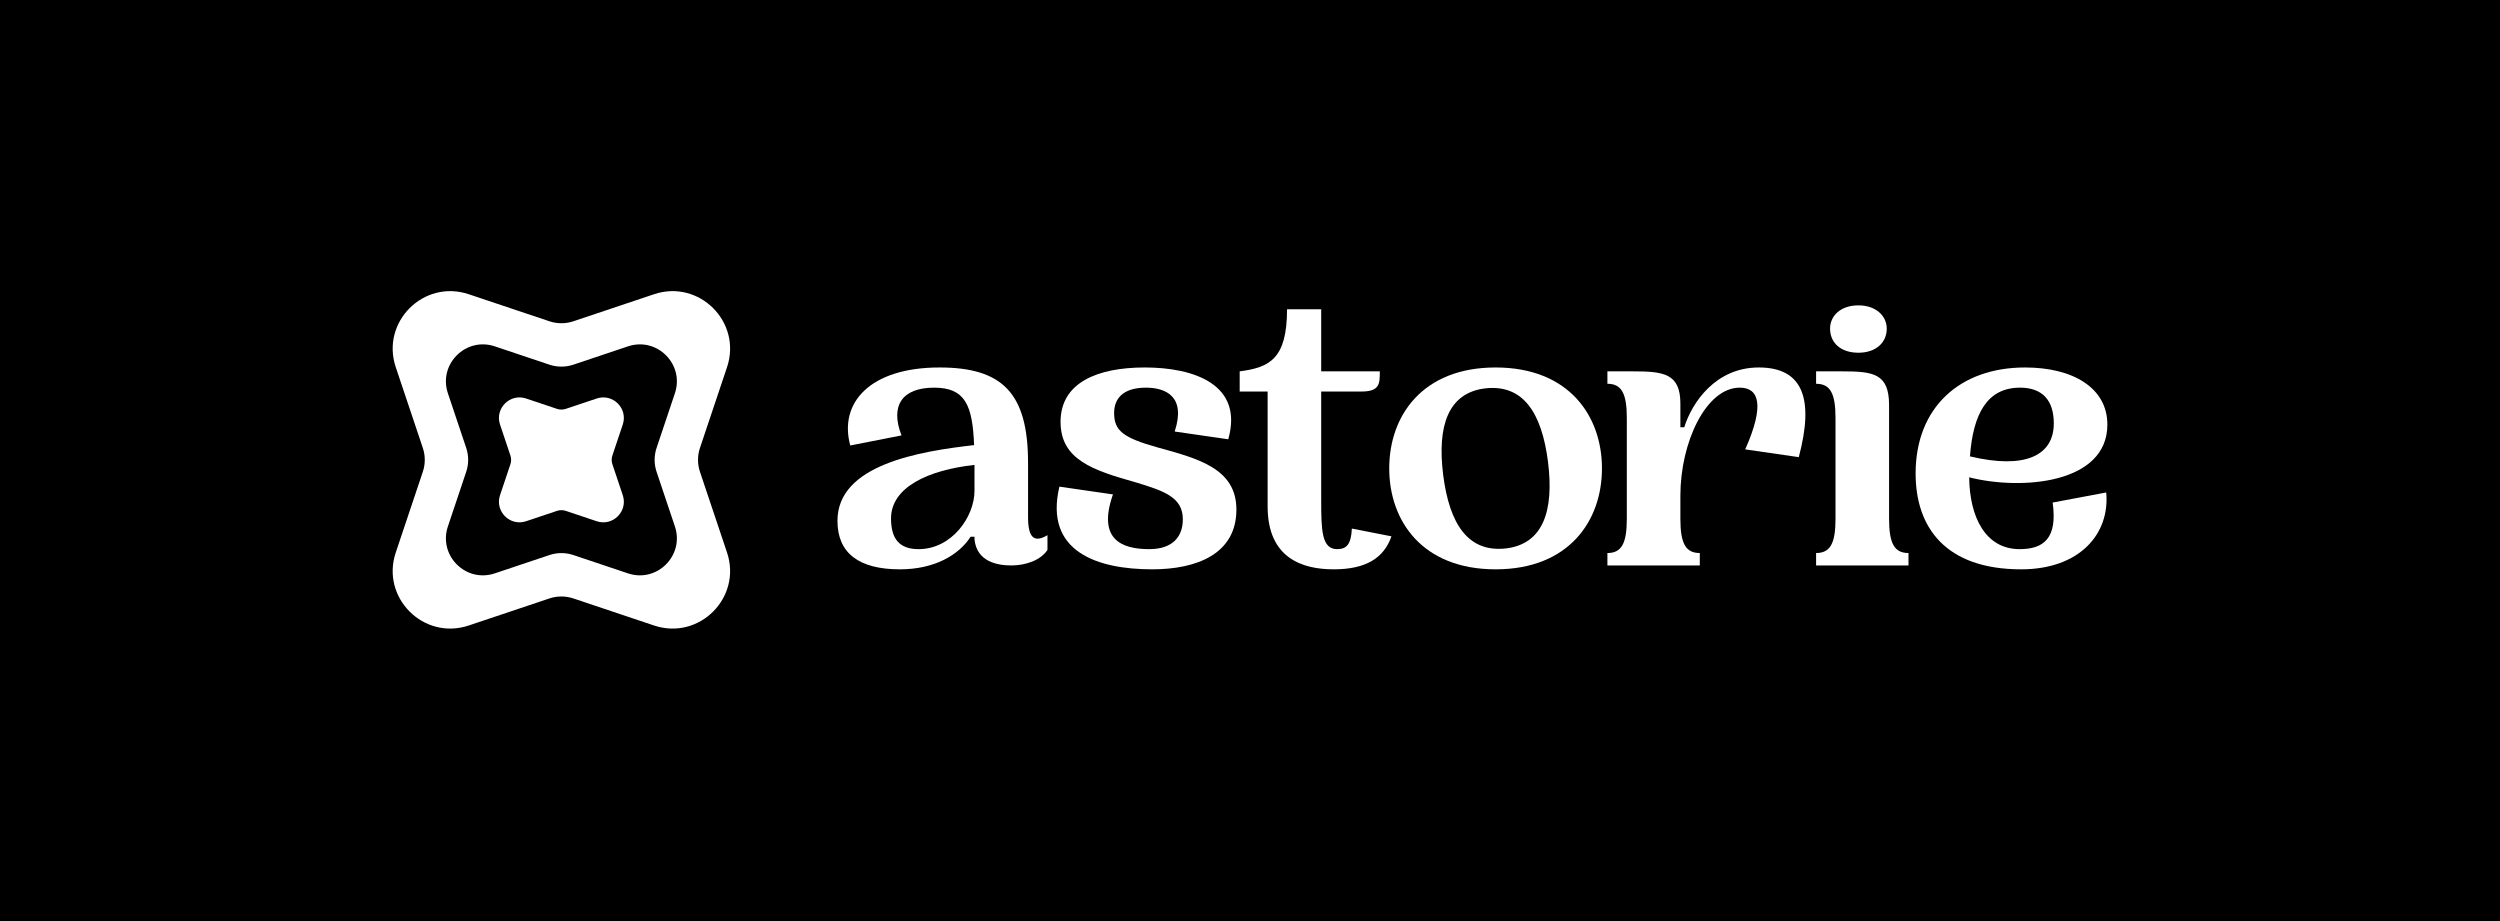
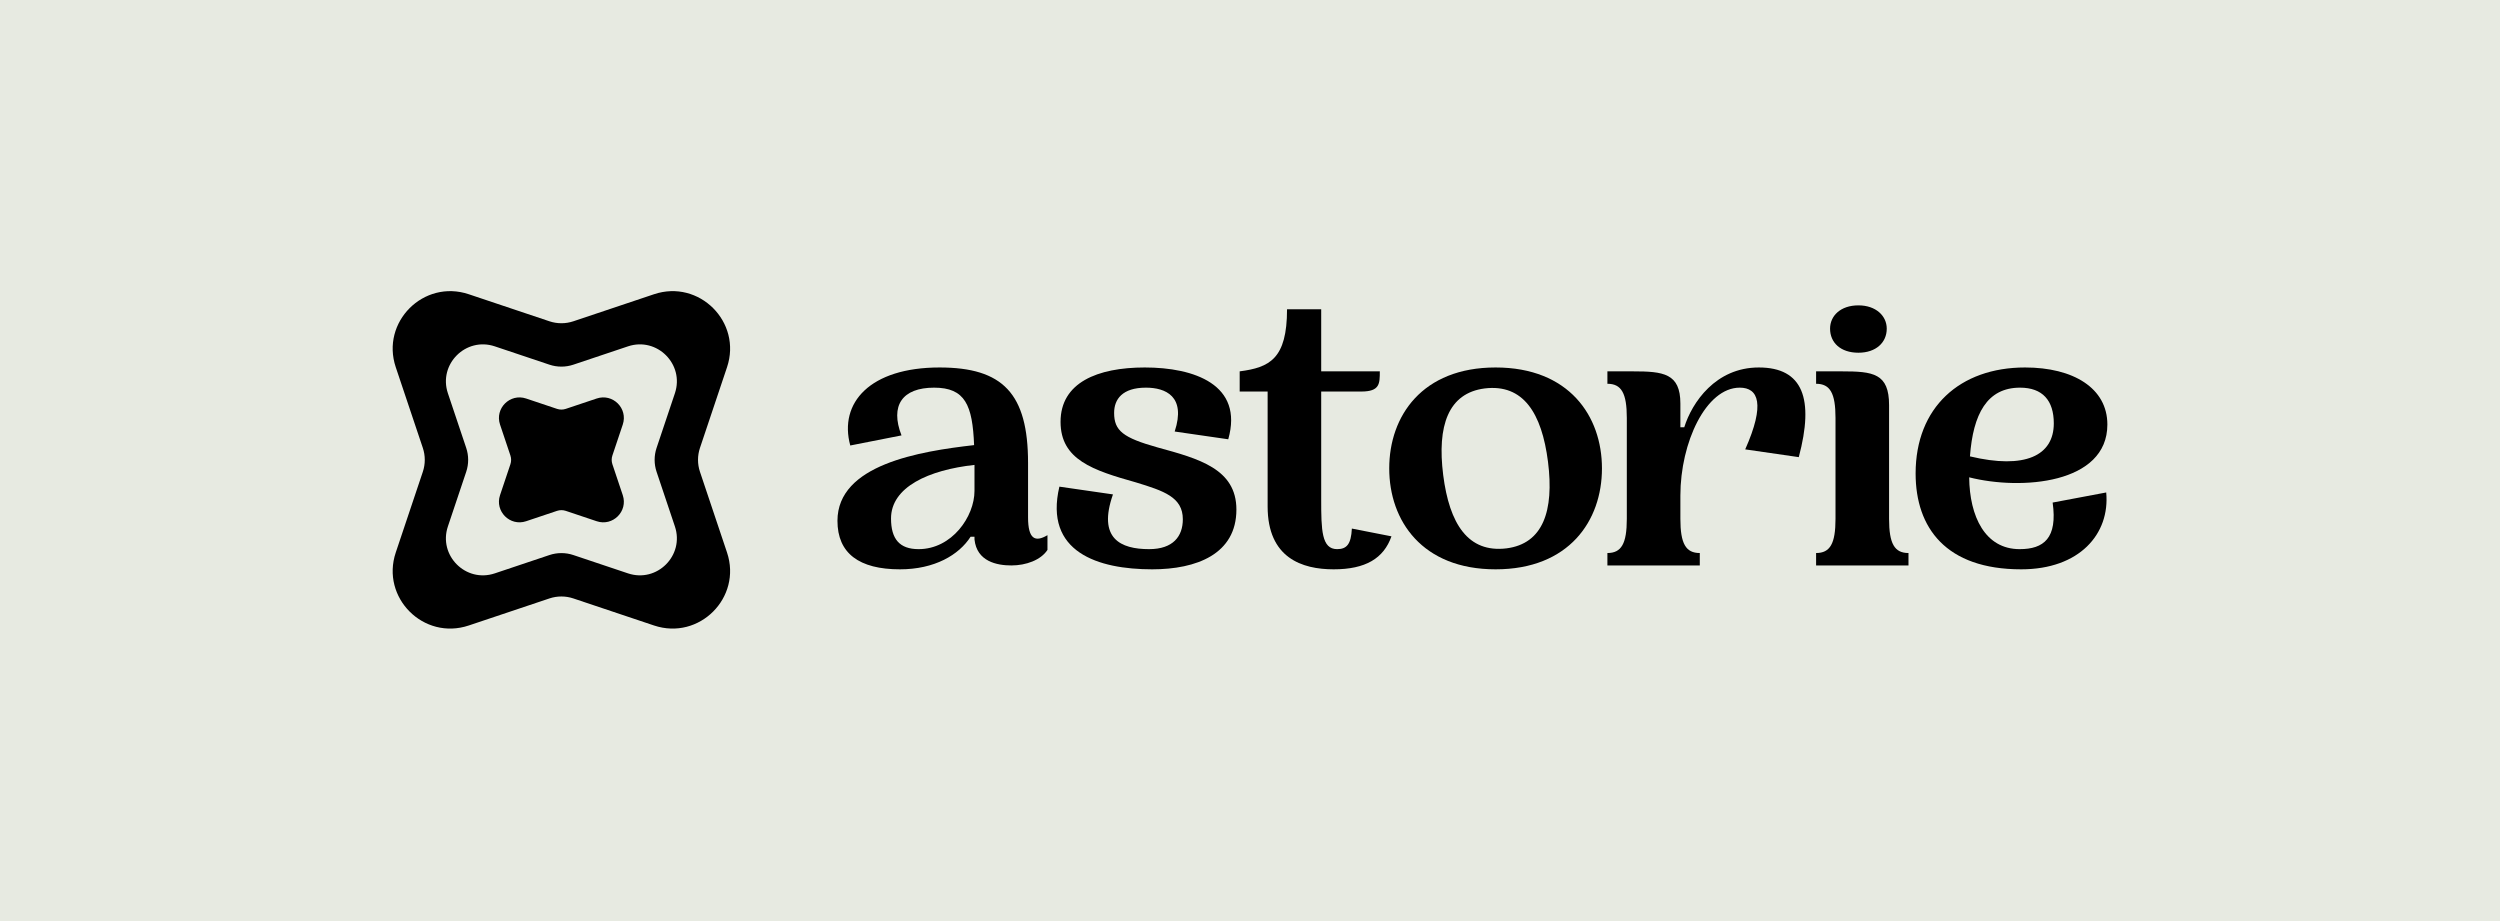
<svg xmlns="http://www.w3.org/2000/svg" viewBox="0 0 408.23 150.25">
-   <rect x="-1.42" y="-1.42" width="411.06" height="153.09" fill="#000" />
+   <g opacity=".16">
+     <rect x="-1.42" y="-1.42" width="411.06" height="153.09" fill="#fff" opacity=".55" />
+     <rect x="-1.42" y="-1.42" width="411.06" height="153.09" fill="#b6ca90" />
+   </g>
  <g transform="translate(64.12 47.54) scale(0.29988)">
-     <path fill-rule="evenodd" clip-rule="evenodd" d="M16.419 85.368C17.835 89.59 17.835 94.159 16.419 98.381L1.684 142.324C-6.556 166.897 16.851 190.305 41.425 182.065L85.367 167.33C89.59 165.914 94.159 165.914 98.381 167.33L142.323 182.065C166.897 190.305 190.305 166.898 182.064 142.324L167.33 98.382C165.914 94.159 165.914 89.59 167.33 85.368L182.065 41.426C190.305 16.852 166.897 -6.556 142.323 1.684L98.381 16.419C94.159 17.835 89.59 17.835 85.367 16.419L41.426 1.685C16.852 -6.556 -6.556 16.852 1.684 41.426L16.419 85.368ZM55.617 153.681C39.819 158.979 24.771 143.931 30.069 128.133L40.045 98.382C41.461 94.16 41.461 89.591 40.045 85.368L30.069 55.617C24.771 39.819 39.819 24.772 55.617 30.069L85.368 40.045C89.59 41.461 94.159 41.461 98.382 40.045L128.133 30.069C143.931 24.772 158.978 39.819 153.681 55.617L143.705 85.368C142.289 89.59 142.289 94.159 143.705 98.382L153.681 128.133C158.978 143.931 143.93 158.979 128.133 153.681L98.382 143.705C94.159 142.289 89.59 142.289 85.368 143.705L55.617 153.681Z" fill="#FFFFFF" />
-     <path d="M72.655 125.295C63.879 128.238 55.519 119.879 58.462 111.102L64.109 94.261C64.627 92.716 64.627 91.044 64.109 89.499L58.462 72.657C55.519 63.881 63.879 55.521 72.655 58.464L89.496 64.111C91.042 64.629 92.714 64.629 94.259 64.111L111.1 58.464C119.876 55.521 128.236 63.881 125.293 72.657L119.646 89.499C119.128 91.044 119.128 92.716 119.646 94.261L125.293 111.102C128.236 119.879 119.876 128.238 111.1 125.295L94.259 119.648C92.714 119.13 91.042 119.13 89.496 119.648L72.655 125.295Z" fill="#FFFFFF" />
-     <path d="M903.897 115.126L933.067 109.63C935.177 132.247 918.477 151.482 886.777 151.482C845.767 151.482 829.28 128.865 829.28 99.273C829.28 63.339 853.377 41.568 888.887 41.568C915.097 41.568 933.697 52.771 933.697 72.64C933.697 104.98 886.777 108.573 858.45 101.387C858.661 122.735 867.116 140.491 885.927 140.491C899.037 140.491 906.647 134.572 903.897 115.126ZM886.137 52.559C868.173 52.559 860.563 66.933 858.872 89.972C888.887 97.159 904.527 89.55 904.527 72.006C904.527 59.535 898.397 52.559 886.137 52.559Z" fill="#FFFFFF" />
-     <path d="M798.131 33.536C788.407 33.536 782.7 28.04 782.7 20.431C782.7 13.455 788.407 7.748 798.131 7.748C807.642 7.748 813.561 13.455 813.561 20.431C813.561 28.04 807.642 33.536 798.131 33.536ZM814.829 62.071V124.004C814.829 137.532 817.788 142.605 825.398 142.605V149.369H775.091V142.605C782.7 142.605 785.66 137.532 785.66 124.004V69.047C785.66 55.519 782.7 50.446 775.091 50.446V43.681H789.042C806.163 43.681 814.829 44.739 814.829 62.071Z" fill="#FFFFFF" />
-     <path d="M743.889 41.568C767.985 41.568 774.115 58.689 765.66 90.395L736.49 86.168C747.482 61.437 743.677 52.559 733.531 52.559C715.142 52.559 701.191 82.363 701.191 111.321V124.004C701.191 137.531 704.15 142.604 711.76 142.604V149.368H661.453V142.604C669.062 142.604 672.022 137.531 672.022 124.004V69.046C672.022 55.518 669.062 50.445 661.453 50.445V43.682H675.403C691.891 43.682 701.191 44.738 701.191 61.226V74.119H703.305C707.532 60.591 720.426 41.568 743.889 41.568Z" fill="#FFFFFF" />
-     <path d="M542.654 96.525C542.654 67.989 560.621 41.568 600.571 41.568C640.52 41.568 658.487 67.989 658.487 96.525C658.487 125.06 640.52 151.482 600.571 151.482C560.621 151.482 542.654 125.06 542.654 96.525ZM572.035 100.118C575.417 126.751 585.563 142.604 606.489 140.068C626.358 137.531 632.488 119.776 629.106 92.932C625.724 66.299 615.578 50.445 594.652 52.982C574.783 55.518 568.653 73.274 572.035 100.118Z" fill="#FFFFFF" />
-     <path d="M522.304 129.287L543.865 133.515C539.637 145.563 529.702 151.482 512.37 151.482C495.249 151.482 476.436 145.352 476.436 117.239V54.672H461.217V43.681C477.493 41.567 487.005 36.917 487.005 9.861H505.606V43.681H537.523C537.523 50.445 537.523 54.672 527.377 54.672H505.606V113.434C505.606 130.133 505.817 140.49 514.272 140.49C519.557 140.49 521.882 137.742 522.304 129.287Z" fill="#FFFFFF" />
-     <path d="M363.68 71.16C363.68 49.811 383.761 41.568 409.548 41.568C436.393 41.568 463.449 50.868 454.994 80.672L425.824 76.444C432.165 57.209 420.751 52.559 410.182 52.559C397.289 52.559 392.85 58.9 392.85 66.299C392.85 76.022 397.711 79.826 416.524 85.111C438.929 91.241 459.432 96.736 459.432 118.931C459.432 143.239 437.661 151.482 413.564 151.482C384.183 151.482 354.591 142.182 363.046 106.459L392.216 110.687C383.761 134.784 396.443 140.491 411.873 140.491C424.979 140.491 430.263 133.515 430.263 124.215C430.263 112.167 419.906 108.785 404.687 104.134C381.436 97.582 363.68 91.875 363.68 71.16Z" fill="#FFFFFF" />
-     <path d="M345.983 123.158C345.983 134.995 349.787 136.897 356.551 132.881V140.913C352.958 146.409 344.926 149.368 336.893 149.368C329.073 149.368 318.081 147.255 316.813 135.206V133.727H314.699C308.358 143.661 295.042 151.482 276.229 151.482C254.035 151.482 242.198 142.816 242.198 125.06C242.198 94.411 287.009 87.225 316.602 83.843C315.756 62.071 311.74 52.559 294.83 52.559C277.497 52.559 270.734 62.282 277.075 78.558L249.173 84.054C242.832 60.803 259.953 41.568 297.789 41.568C332.243 41.568 345.983 55.73 345.983 93.566V123.158ZM316.813 108.785V106.248V94.623C291.871 97.37 271.368 106.671 271.368 123.792C271.368 134.995 276.018 140.491 286.375 140.491C304.553 140.491 316.813 122.735 316.813 108.785Z" fill="#FFFFFF" />
+     <path fill-rule="evenodd" clip-rule="evenodd" d="M16.419 85.368C17.835 89.59 17.835 94.159 16.419 98.381L1.684 142.324C-6.556 166.897 16.851 190.305 41.425 182.065L85.367 167.33C89.59 165.914 94.159 165.914 98.381 167.33L142.323 182.065C166.897 190.305 190.305 166.898 182.064 142.324L167.33 98.382C165.914 94.159 165.914 89.59 167.33 85.368L182.065 41.426C190.305 16.852 166.897 -6.556 142.323 1.684L98.381 16.419C94.159 17.835 89.59 17.835 85.367 16.419L41.426 1.685C16.852 -6.556 -6.556 16.852 1.684 41.426L16.419 85.368ZM55.617 153.681C39.819 158.979 24.771 143.931 30.069 128.133L40.045 98.382C41.461 94.16 41.461 89.591 40.045 85.368L30.069 55.617C24.771 39.819 39.819 24.772 55.617 30.069L85.368 40.045C89.59 41.461 94.159 41.461 98.382 40.045L128.133 30.069C143.931 24.772 158.978 39.819 153.681 55.617L143.705 85.368C142.289 89.59 142.289 94.159 143.705 98.382L153.681 128.133C158.978 143.931 143.93 158.979 128.133 153.681L98.382 143.705C94.159 142.289 89.59 142.289 85.368 143.705L55.617 153.681Z" fill="#000" />
+     <path d="M72.655 125.295C63.879 128.238 55.519 119.879 58.462 111.102L64.109 94.261C64.627 92.716 64.627 91.044 64.109 89.499L58.462 72.657C55.519 63.881 63.879 55.521 72.655 58.464L89.496 64.111C91.042 64.629 92.714 64.629 94.259 64.111L111.1 58.464C119.876 55.521 128.236 63.881 125.293 72.657L119.646 89.499C119.128 91.044 119.128 92.716 119.646 94.261L125.293 111.102C128.236 119.879 119.876 128.238 111.1 125.295L94.259 119.648C92.714 119.13 91.042 119.13 89.496 119.648L72.655 125.295Z" fill="#000" />
+     <path d="M903.897 115.126L933.067 109.63C935.177 132.247 918.477 151.482 886.777 151.482C845.767 151.482 829.28 128.865 829.28 99.273C829.28 63.339 853.377 41.568 888.887 41.568C915.097 41.568 933.697 52.771 933.697 72.64C933.697 104.98 886.777 108.573 858.45 101.387C858.661 122.735 867.116 140.491 885.927 140.491C899.037 140.491 906.647 134.572 903.897 115.126ZM886.137 52.559C868.173 52.559 860.563 66.933 858.872 89.972C888.887 97.159 904.527 89.55 904.527 72.006C904.527 59.535 898.397 52.559 886.137 52.559Z" fill="#000" />
+     <path d="M798.131 33.536C788.407 33.536 782.7 28.04 782.7 20.431C782.7 13.455 788.407 7.748 798.131 7.748C807.642 7.748 813.561 13.455 813.561 20.431C813.561 28.04 807.642 33.536 798.131 33.536ZM814.829 62.071V124.004C814.829 137.532 817.788 142.605 825.398 142.605V149.369H775.091V142.605C782.7 142.605 785.66 137.532 785.66 124.004V69.047C785.66 55.519 782.7 50.446 775.091 50.446V43.681H789.042C806.163 43.681 814.829 44.739 814.829 62.071Z" fill="#000" />
+     <path d="M743.889 41.568C767.985 41.568 774.115 58.689 765.66 90.395L736.49 86.168C747.482 61.437 743.677 52.559 733.531 52.559C715.142 52.559 701.191 82.363 701.191 111.321V124.004C701.191 137.531 704.15 142.604 711.76 142.604V149.368H661.453V142.604C669.062 142.604 672.022 137.531 672.022 124.004V69.046C672.022 55.518 669.062 50.445 661.453 50.445V43.682H675.403C691.891 43.682 701.191 44.738 701.191 61.226V74.119H703.305C707.532 60.591 720.426 41.568 743.889 41.568Z" fill="#000" />
+     <path d="M542.654 96.525C542.654 67.989 560.621 41.568 600.571 41.568C640.52 41.568 658.487 67.989 658.487 96.525C658.487 125.06 640.52 151.482 600.571 151.482C560.621 151.482 542.654 125.06 542.654 96.525ZM572.035 100.118C575.417 126.751 585.563 142.604 606.489 140.068C626.358 137.531 632.488 119.776 629.106 92.932C625.724 66.299 615.578 50.445 594.652 52.982C574.783 55.518 568.653 73.274 572.035 100.118Z" fill="#000" />
+     <path d="M522.304 129.287L543.865 133.515C539.637 145.563 529.702 151.482 512.37 151.482C495.249 151.482 476.436 145.352 476.436 117.239V54.672H461.217V43.681C477.493 41.567 487.005 36.917 487.005 9.861H505.606V43.681H537.523C537.523 50.445 537.523 54.672 527.377 54.672H505.606V113.434C505.606 130.133 505.817 140.49 514.272 140.49C519.557 140.49 521.882 137.742 522.304 129.287Z" fill="#000" />
+     <path d="M363.68 71.16C363.68 49.811 383.761 41.568 409.548 41.568C436.393 41.568 463.449 50.868 454.994 80.672L425.824 76.444C432.165 57.209 420.751 52.559 410.182 52.559C397.289 52.559 392.85 58.9 392.85 66.299C392.85 76.022 397.711 79.826 416.524 85.111C438.929 91.241 459.432 96.736 459.432 118.931C459.432 143.239 437.661 151.482 413.564 151.482C384.183 151.482 354.591 142.182 363.046 106.459L392.216 110.687C383.761 134.784 396.443 140.491 411.873 140.491C424.979 140.491 430.263 133.515 430.263 124.215C430.263 112.167 419.906 108.785 404.687 104.134C381.436 97.582 363.68 91.875 363.68 71.16Z" fill="#000" />
+     <path d="M345.983 123.158C345.983 134.995 349.787 136.897 356.551 132.881V140.913C352.958 146.409 344.926 149.368 336.893 149.368C329.073 149.368 318.081 147.255 316.813 135.206V133.727H314.699C308.358 143.661 295.042 151.482 276.229 151.482C254.035 151.482 242.198 142.816 242.198 125.06C242.198 94.411 287.009 87.225 316.602 83.843C315.756 62.071 311.74 52.559 294.83 52.559C277.497 52.559 270.734 62.282 277.075 78.558L249.173 84.054C242.832 60.803 259.953 41.568 297.789 41.568C332.243 41.568 345.983 55.73 345.983 93.566V123.158ZM316.813 108.785V106.248V94.623C291.871 97.37 271.368 106.671 271.368 123.792C271.368 134.995 276.018 140.491 286.375 140.491C304.553 140.491 316.813 122.735 316.813 108.785Z" fill="#000" />
  </g>
</svg>
